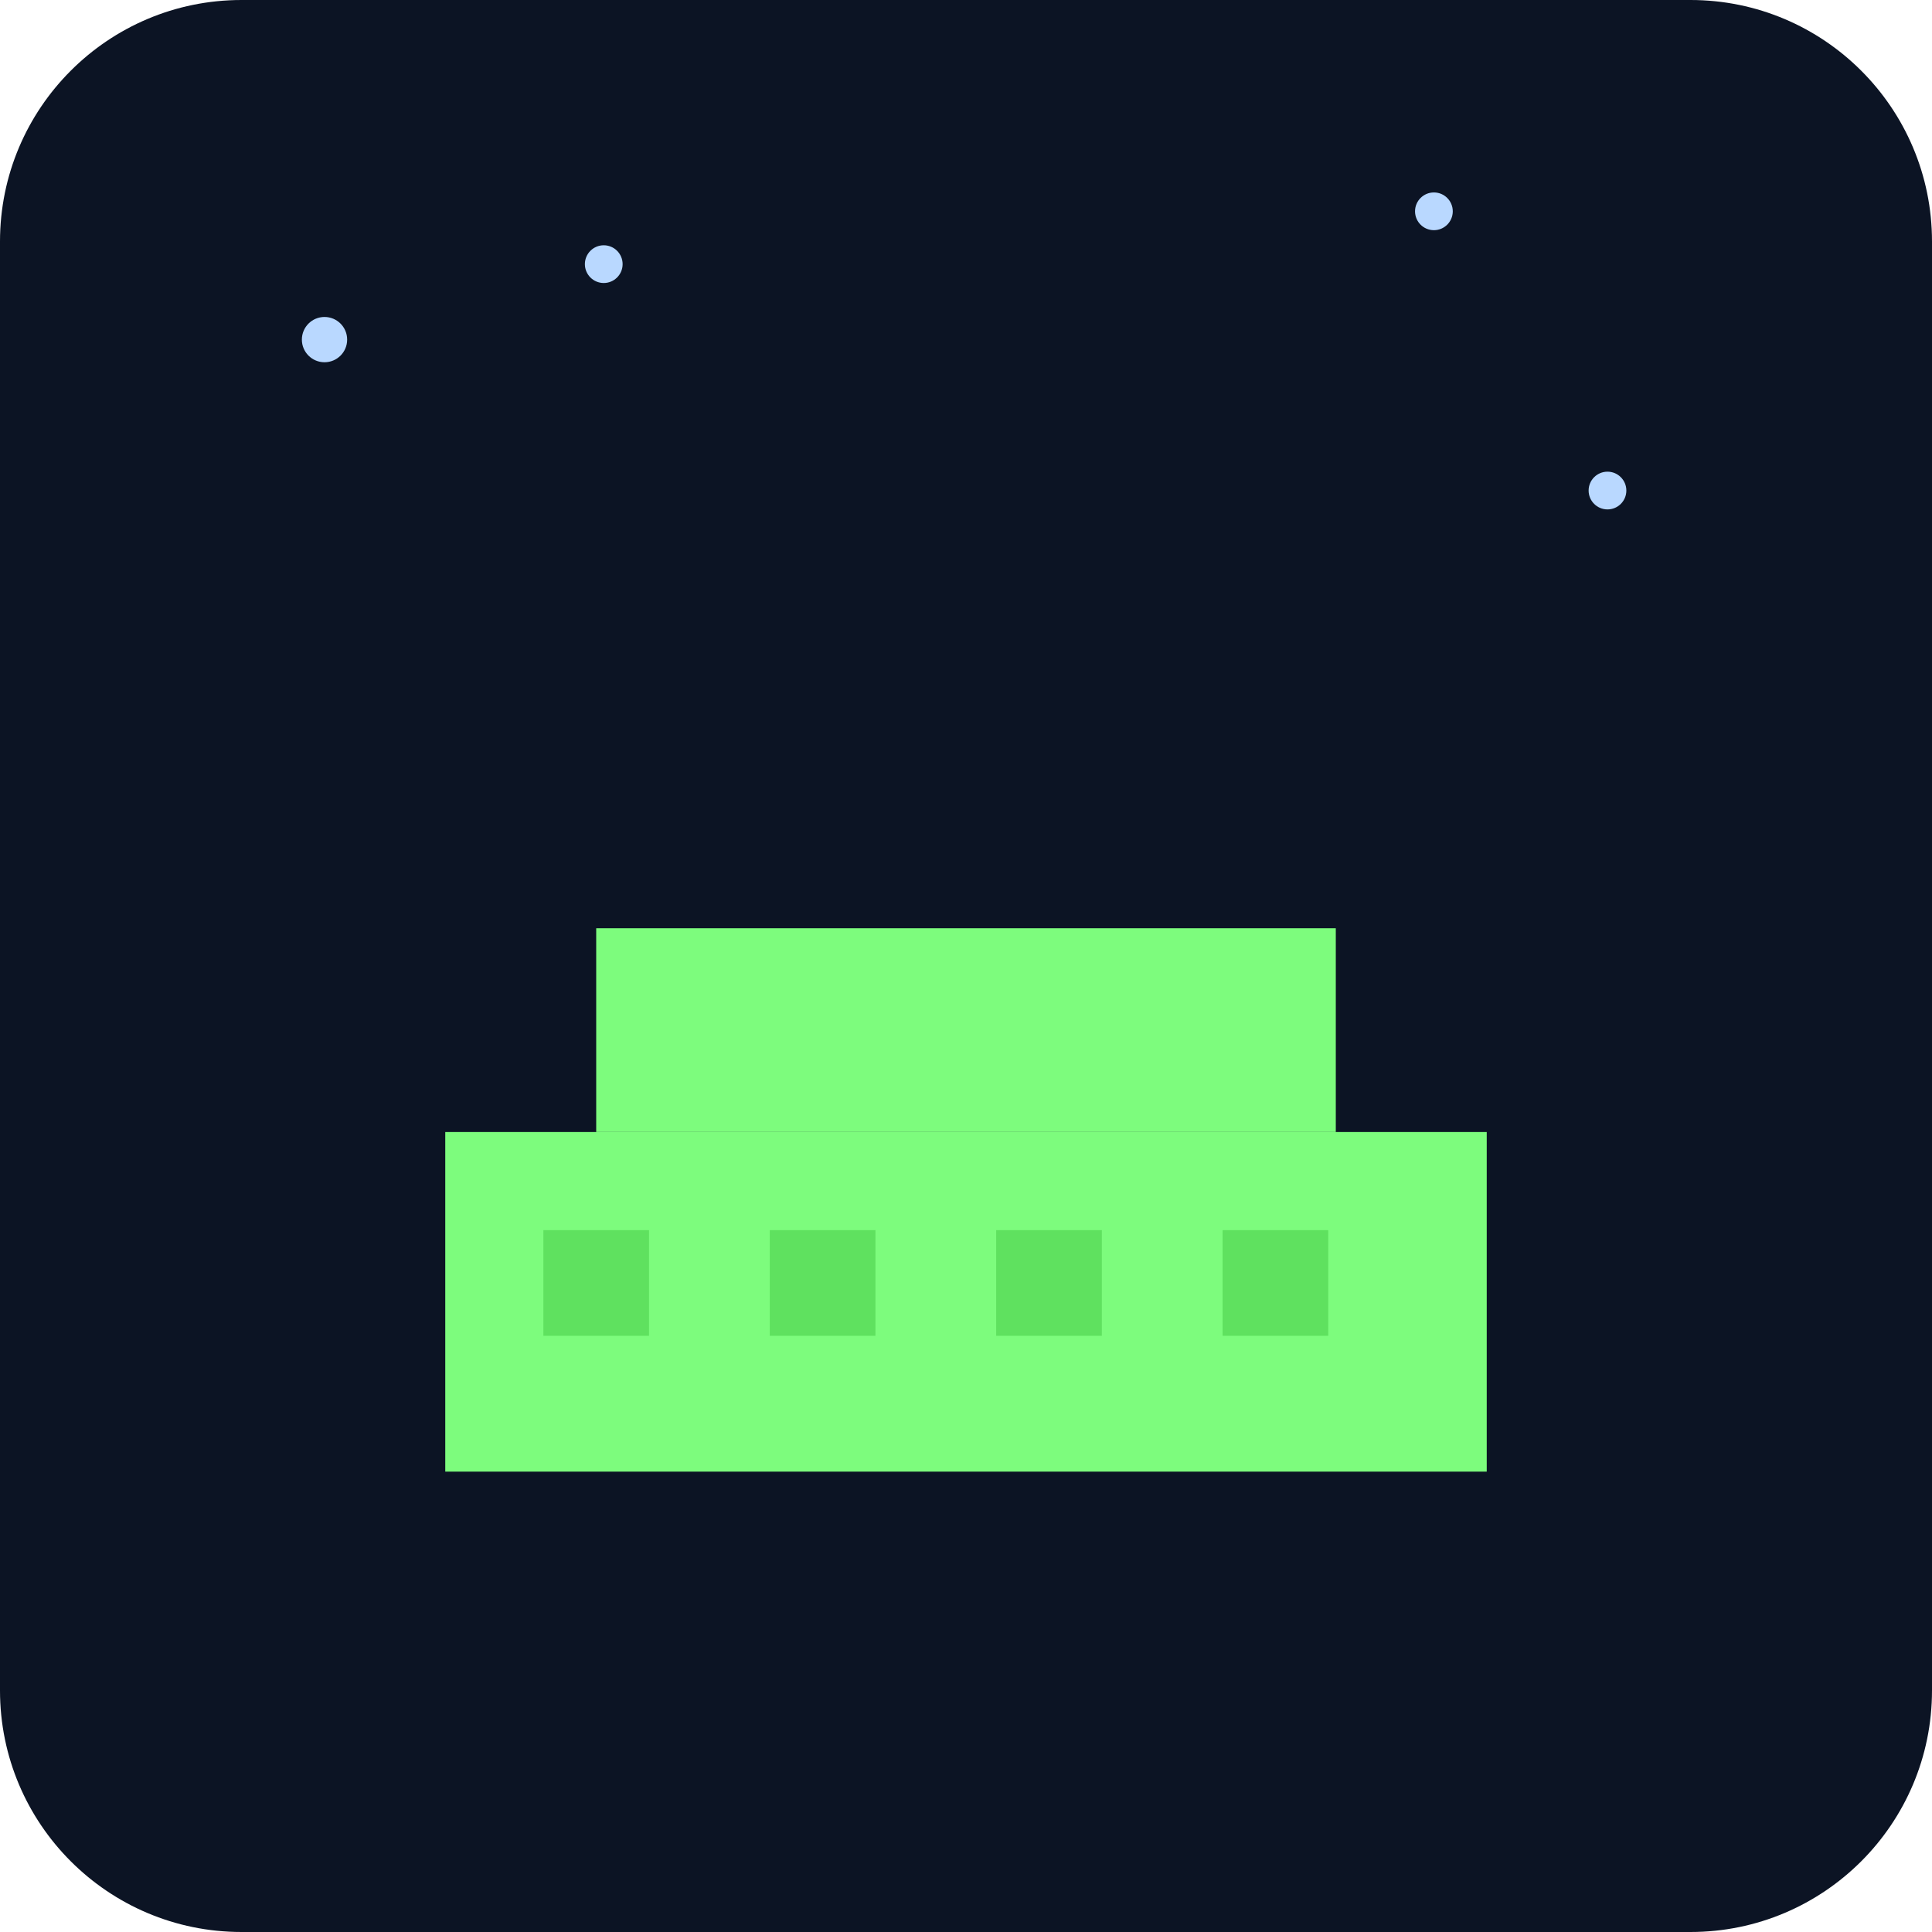
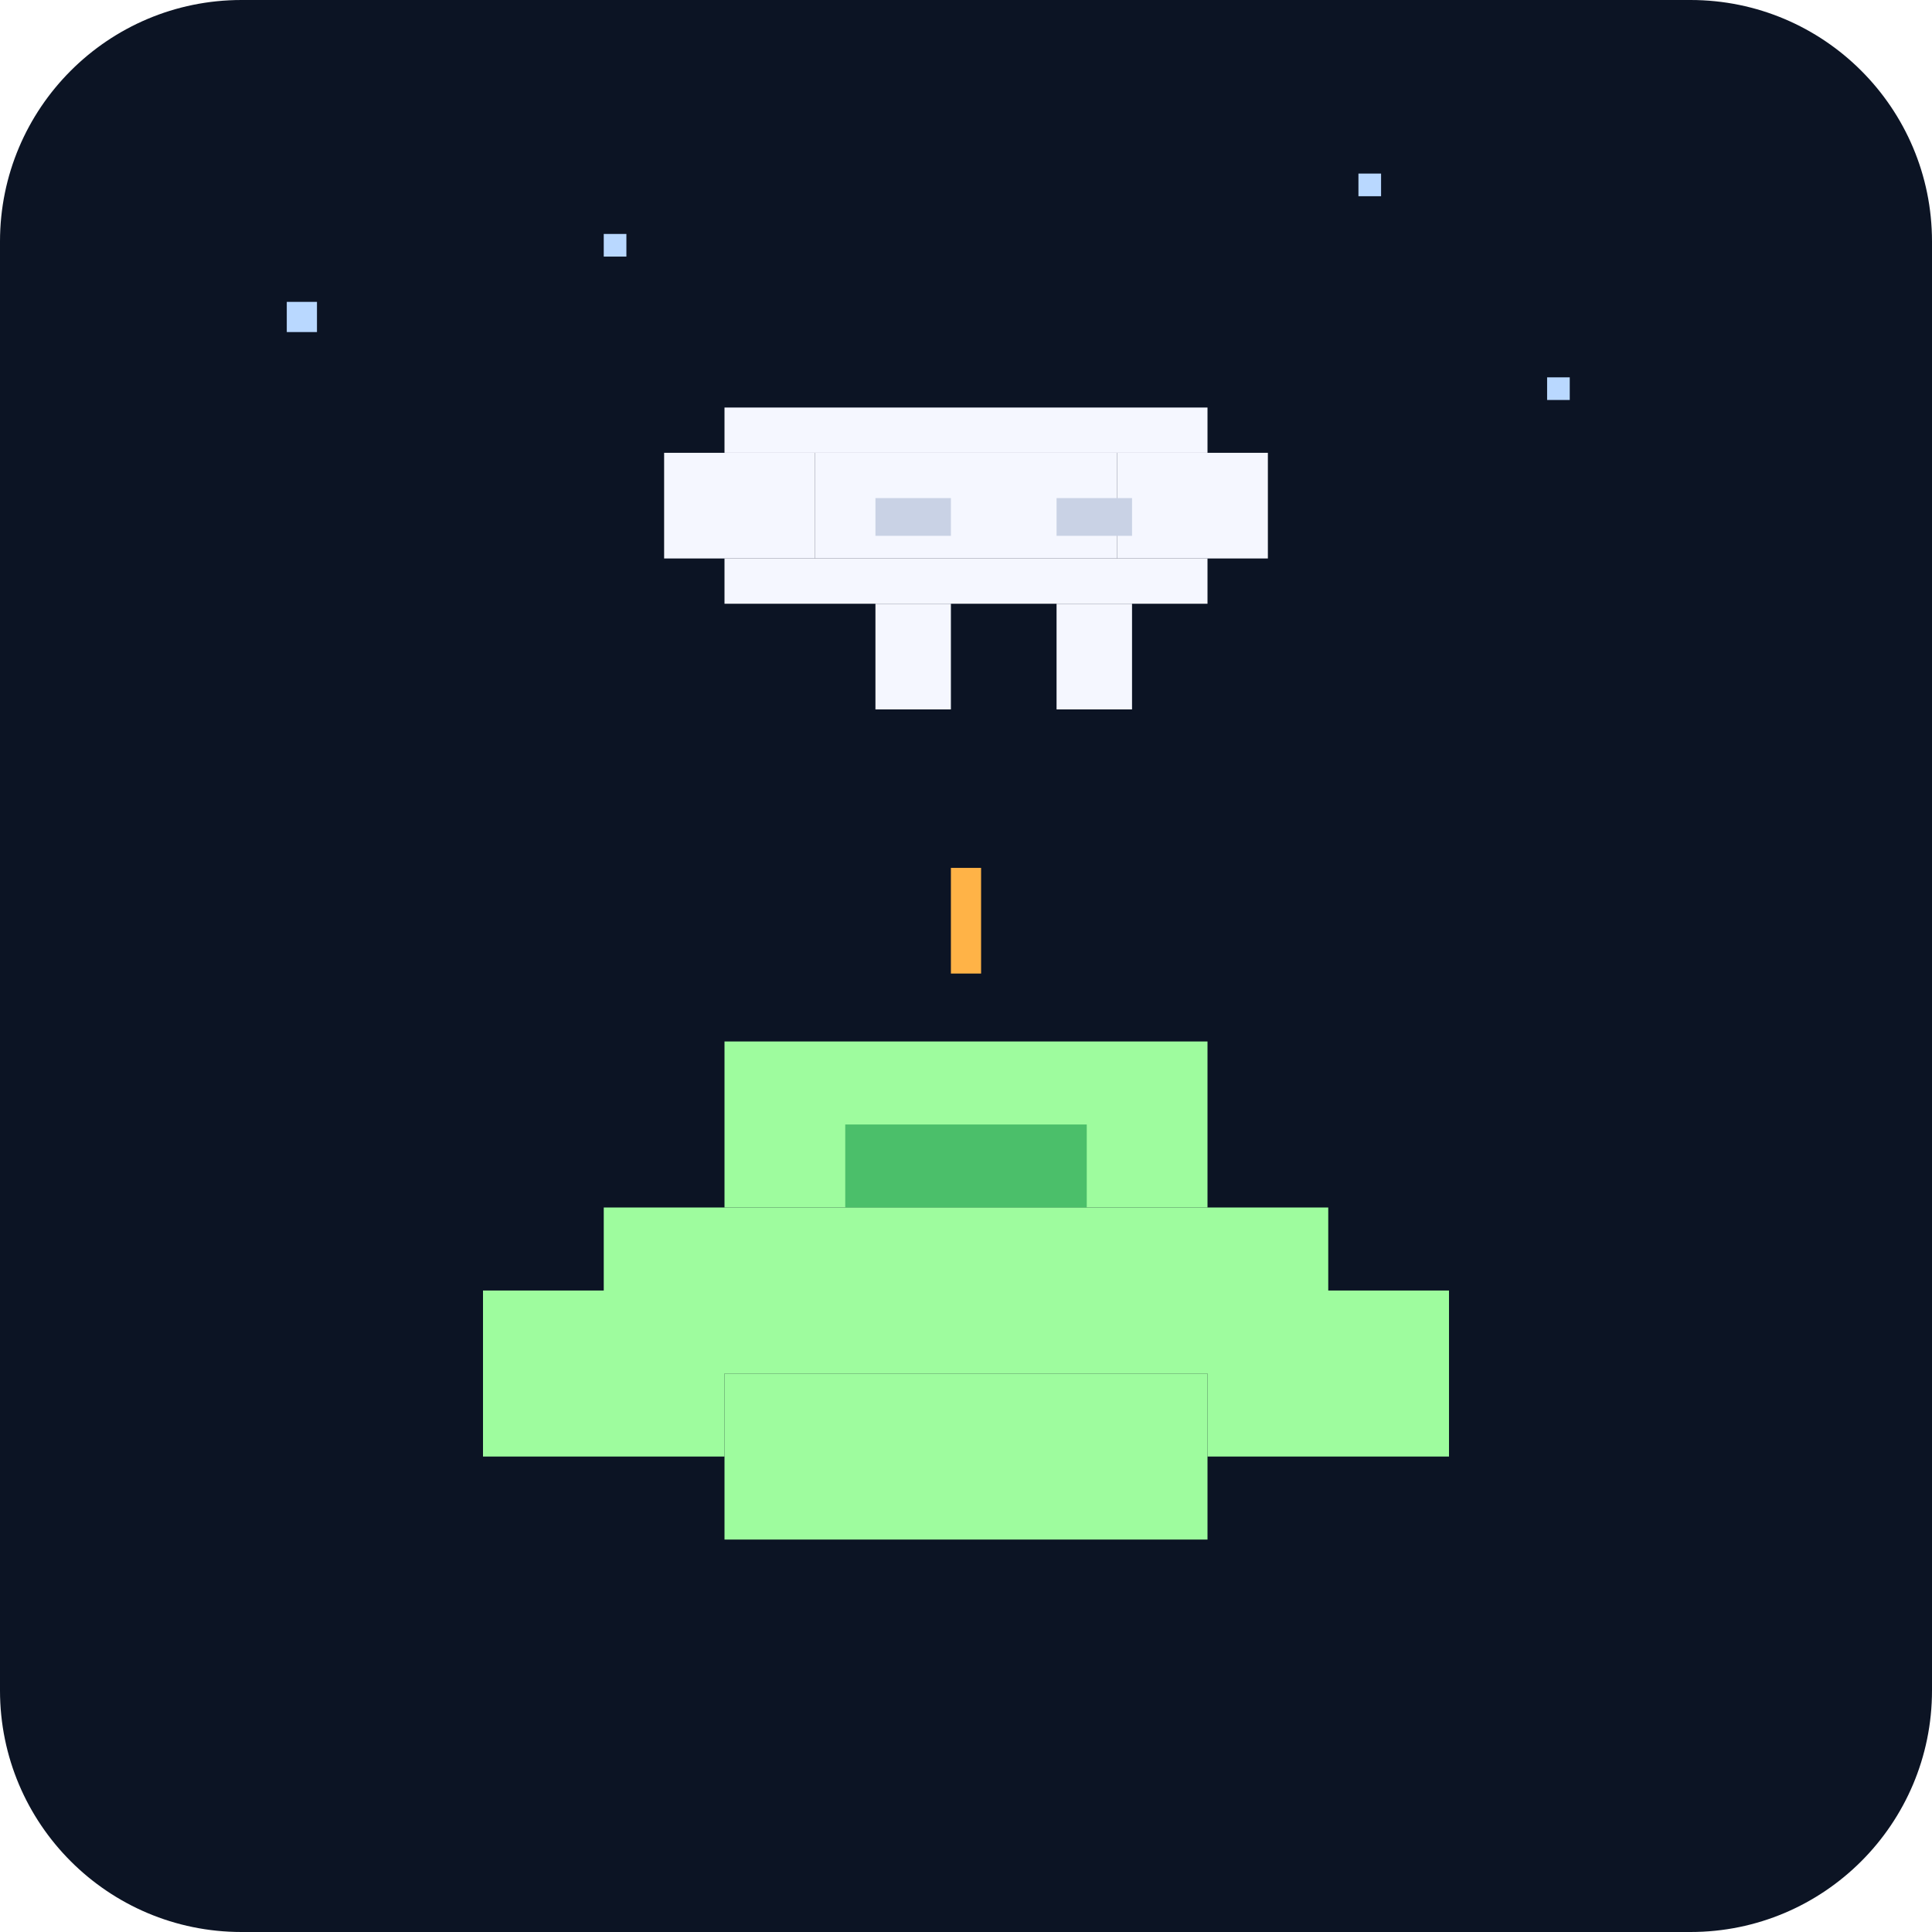
<svg xmlns="http://www.w3.org/2000/svg" width="512" height="512" viewBox="0 0 512 512">
  <rect width="512" height="512" rx="64" fill="#0c1424" />
-   <rect x="118" y="300" width="276" height="90" fill="#7dfc7d" />
-   <rect x="158" y="246" width="196" height="54" fill="#7dfc7d" />
-   <rect x="144" y="326" width="28" height="28" fill="#5fe15f" />
-   <rect x="204" y="326" width="28" height="28" fill="#5fe15f" />
-   <rect x="264" y="326" width="28" height="28" fill="#5fe15f" />
-   <rect x="324" y="326" width="28" height="28" fill="#5fe15f" />
-   <circle cx="86" cy="90" r="6" fill="#b9d8ff" />
-   <circle cx="426" cy="130" r="5" fill="#b9d8ff" />
-   <circle cx="380" cy="56" r="5" fill="#b9d8ff" />
-   <circle cx="160" cy="70" r="5" fill="#b9d8ff" />
+   <rect x="76" y="80" width="8" height="8" fill="#b9d8ff" />
+   <rect x="410" y="100" width="6" height="6" fill="#b9d8ff" />
+   <rect x="360" y="46" width="6" height="6" fill="#b9d8ff" />
+   <rect x="160" y="62" width="6" height="6" fill="#b9d8ff" />
+   <g fill="#f5f7ff">
+     <rect x="192" y="108" width="128" height="12" />
+     <rect x="176" y="120" width="40" height="28" />
+     <rect x="216" y="120" width="80" height="28" />
+     <rect x="296" y="120" width="40" height="28" />
+     <rect x="192" y="148" width="128" height="12" />
+     <rect x="232" y="160" width="20" height="28" />
+     <rect x="280" y="160" width="20" height="28" />
+   </g>
+   <g fill="#c9d2e5">
+     <rect x="232" y="132" width="20" height="10" />
+     <rect x="280" y="132" width="20" height="10" />
+   </g>
+   <g fill="#9efc9e">
+     <rect x="192" y="276" width="128" height="44" />
+     <rect x="160" y="320" width="192" height="44" />
+     <rect x="128" y="342" width="64" height="44" />
+     <rect x="320" y="342" width="64" height="44" />
+     <rect x="192" y="364" width="128" height="44" />
+   </g>
+   <g fill="#4bbf6a">
+     <rect x="224" y="298" width="32" height="22" />
+     <rect x="256" y="298" width="32" height="22" />
+   </g>
+   <rect x="252" y="230" width="8" height="28" fill="#ffb347" />
</svg>
